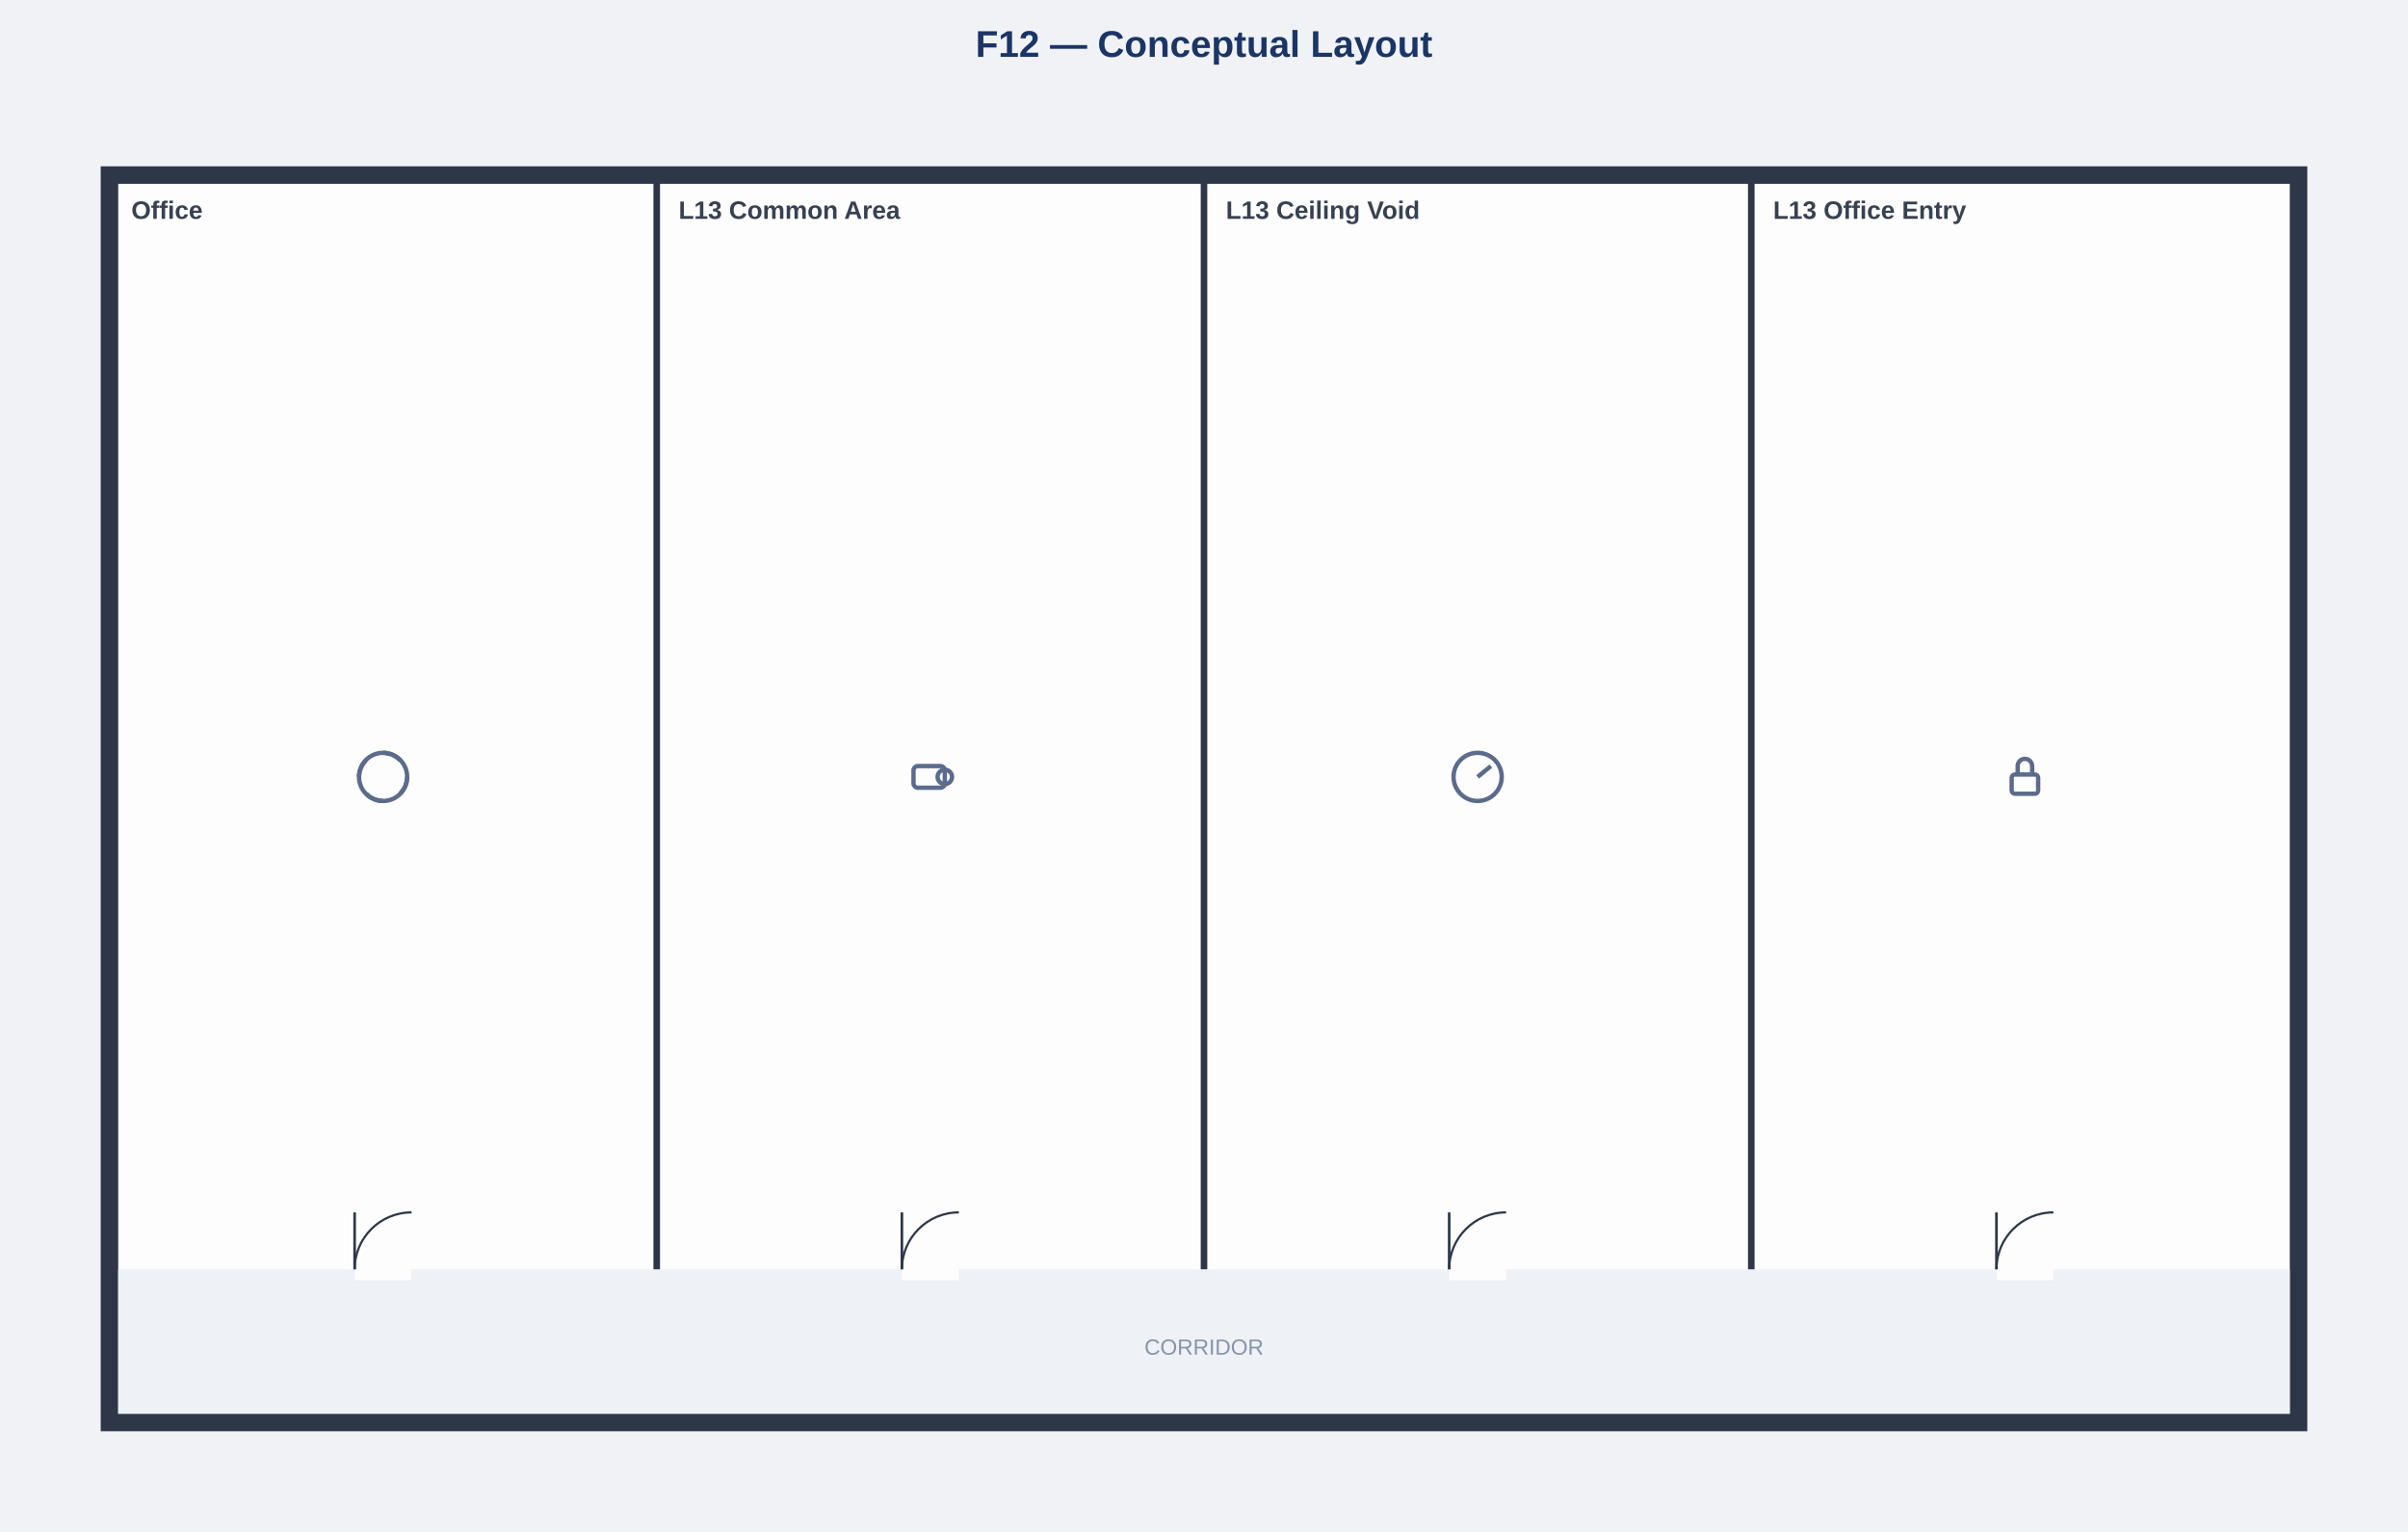
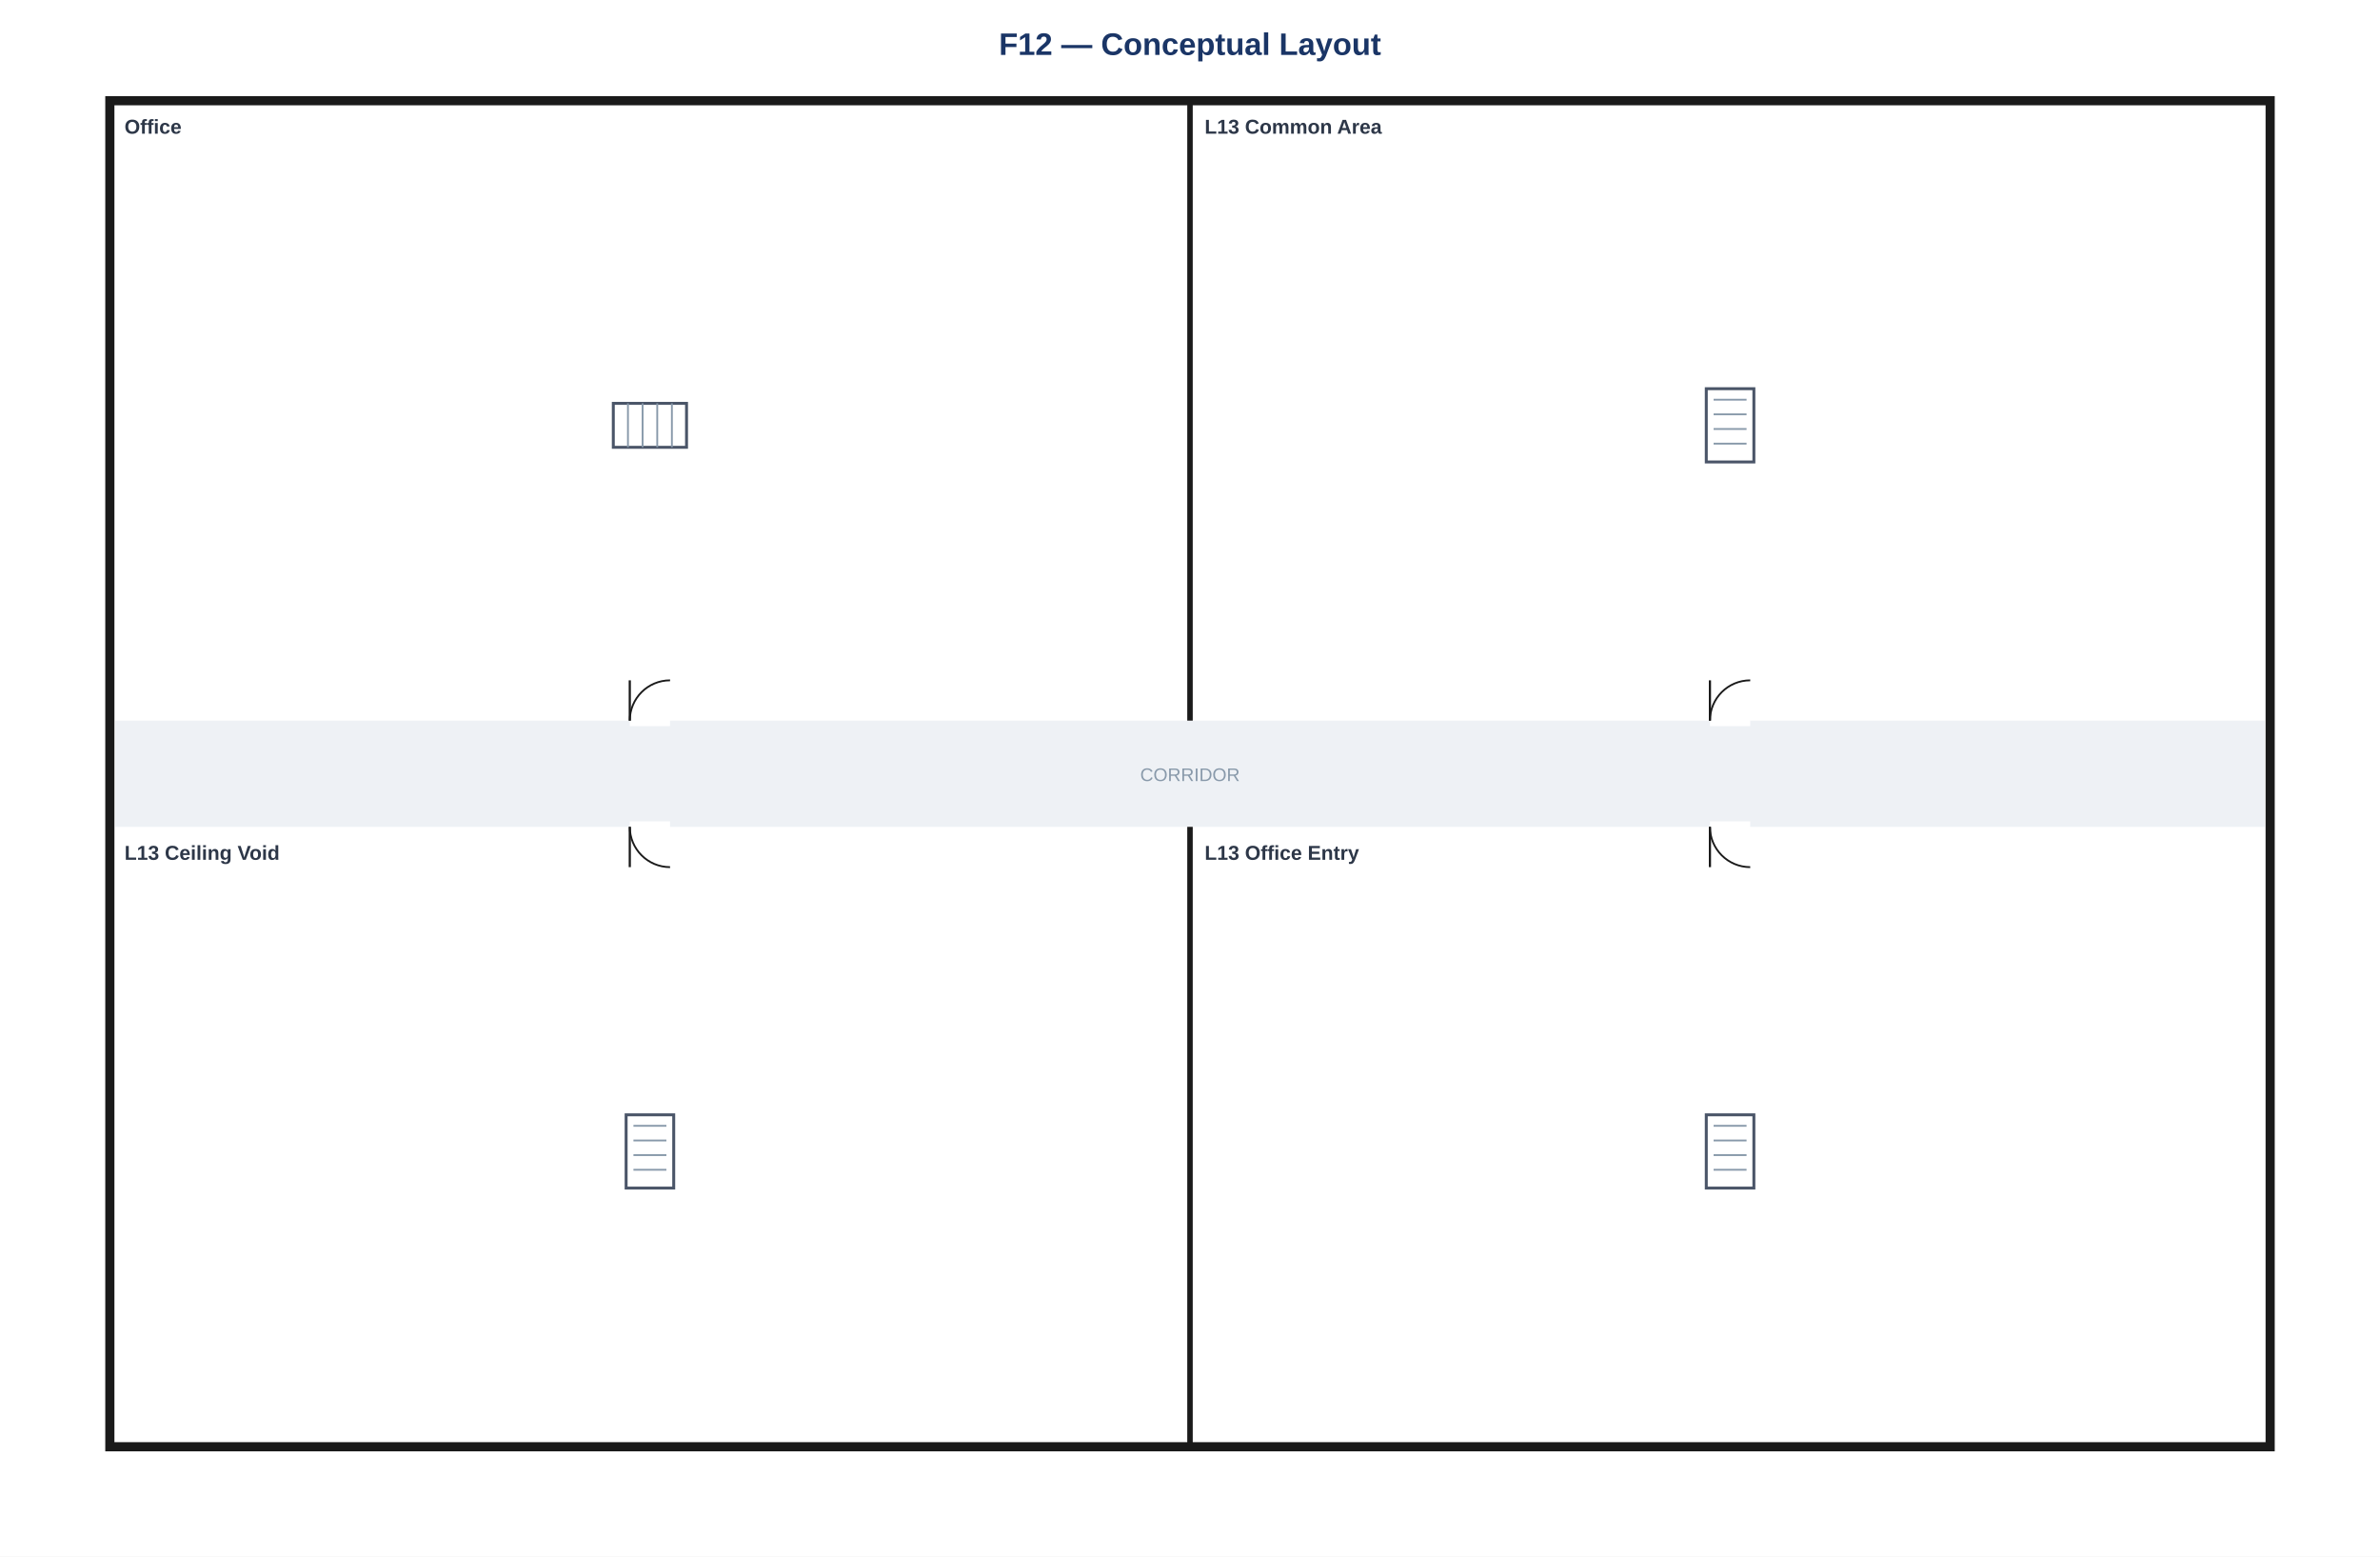
- <svg xmlns="http://www.w3.org/2000/svg" width="1100" height="700" viewBox="0 0 1100 700" font-family="Arial, sans-serif">
-   <rect x="0" y="0" width="1100" height="700" fill="#F0F2F6" />
-   <text x="550.0" y="26" text-anchor="middle" font-size="17" font-weight="bold" fill="#1A3566">F12 — Conceptual Layout</text>
-   <rect x="50" y="80" width="1000" height="570" fill="#FDFDFE" stroke="#2D3748" stroke-width="8" />
-   <rect x="54.0" y="580" width="992" height="66.0" fill="#EEF1F5" />
-   <text x="550.0" y="619.0" text-anchor="middle" font-size="10" fill="#5B6B8C" opacity="0.7">CORRIDOR</text>
-   <text x="60.0" y="100" font-size="11.5" font-weight="700" fill="#374151">Office</text>
-   <circle cx="175.0" cy="355.0" r="11" fill="none" stroke="#5B6B8C" stroke-width="2" />
-   <path d="M175.0,344.0 A11,11 0 0 1 182.7,347.3" stroke="#5B6B8C" stroke-width="2" fill="none" />
-   <path d="M186.0,355.0 A11,11 0 0 1 182.7,362.7" stroke="#5B6B8C" stroke-width="2" fill="none" />
-   <path d="M175.0,366.0 A11,11 0 0 1 167.3,362.7" stroke="#5B6B8C" stroke-width="2" fill="none" />
-   <path d="M164.0,355.0 A11,11 0 0 1 167.3,347.3" stroke="#5B6B8C" stroke-width="2" fill="none" />
-   <rect x="162.0" y="577.0" width="26.0" height="8" fill="#FDFDFE" />
-   <path d="M162.0,580.0 A26.0,26.0 0 0 1 188.0,554.0" fill="none" stroke="#2D3748" stroke-width="1" />
-   <line x1="162.0" y1="580.0" x2="162.0" y2="554.0" stroke="#2D3748" stroke-width="1.2" />
-   <line x1="300.0" y1="80" x2="300.0" y2="580" stroke="#2D3748" stroke-width="3" />
-   <text x="310.0" y="100" font-size="11.5" font-weight="700" fill="#374151">L13 Common Area</text>
-   <rect x="417.3" y="350.05" width="14.3" height="9.9" rx="2" fill="none" stroke="#5B6B8C" stroke-width="2" />
-   <circle cx="431.6" cy="355.0" r="3.3" fill="none" stroke="#5B6B8C" stroke-width="2" />
-   <rect x="412.0" y="577.0" width="26.0" height="8" fill="#FDFDFE" />
-   <path d="M412.0,580.0 A26.0,26.0 0 0 1 438.0,554.0" fill="none" stroke="#2D3748" stroke-width="1" />
-   <line x1="412.0" y1="580.0" x2="412.0" y2="554.0" stroke="#2D3748" stroke-width="1.2" />
-   <line x1="550.0" y1="80" x2="550.0" y2="580" stroke="#2D3748" stroke-width="3" />
-   <text x="560.0" y="100" font-size="11.5" font-weight="700" fill="#374151">L13 Ceiling Void</text>
-   <circle cx="675.0" cy="355.0" r="11" fill="none" stroke="#5B6B8C" stroke-width="2" />
-   <path d="M675.0,355.0 L681.05,350.05" stroke="#5B6B8C" stroke-width="2" />
-   <rect x="662.0" y="577.0" width="26.0" height="8" fill="#FDFDFE" />
-   <path d="M662.0,580.0 A26.0,26.0 0 0 1 688.0,554.0" fill="none" stroke="#2D3748" stroke-width="1" />
-   <line x1="662.0" y1="580.0" x2="662.0" y2="554.0" stroke="#2D3748" stroke-width="1.2" />
-   <line x1="800.0" y1="80" x2="800.0" y2="580" stroke="#2D3748" stroke-width="3" />
-   <text x="810.0" y="100" font-size="11.5" font-weight="700" fill="#374151">L13 Office Entry</text>
-   <rect x="918.95" y="353.9" width="12.1" height="8.8" rx="1.5" fill="none" stroke="#5B6B8C" stroke-width="2" />
-   <path d="M921.7,353.9 L921.7,350.05 A3.3,3.3 0 0 1 928.3,350.05 L928.3,353.9" fill="none" stroke="#5B6B8C" stroke-width="2" />
-   <rect x="912.0" y="577.0" width="26.0" height="8" fill="#FDFDFE" />
-   <path d="M912.0,580.0 A26.0,26.0 0 0 1 938.0,554.0" fill="none" stroke="#2D3748" stroke-width="1" />
-   <line x1="912.0" y1="580.0" x2="912.0" y2="554.0" stroke="#2D3748" stroke-width="1.2" />
+ <svg xmlns="http://www.w3.org/2000/svg" width="1300" height="850" viewBox="0 0 1300 850" font-family="Arial, sans-serif">
+   <rect x="0" y="0" width="1300" height="850" fill="#FFFFFF" />
+   <text x="650.0" y="30" text-anchor="middle" font-size="17" font-weight="bold" fill="#1A3566">F12 — Conceptual Layout</text>
+   <rect x="60" y="55" width="1180" height="735" fill="none" stroke="#1A1A1A" stroke-width="5" />
+   <rect x="63" y="393.5" width="1174" height="58" fill="#EEF1F5" />
+   <text x="650.0" y="426.5" text-anchor="middle" font-size="10" fill="#8899AA">CORRIDOR</text>
+   <text x="68.0" y="73" font-size="11" font-weight="700" fill="#2D3748">Office</text>
+   <rect x="335.0" y="220.25" width="40" height="24.0" fill="none" stroke="#4A5568" stroke-width="1.6" />
+   <line x1="343.0" y1="220.25" x2="343.0" y2="244.25" stroke="#8899AA" stroke-width="1" />
+   <line x1="351.0" y1="220.25" x2="351.0" y2="244.25" stroke="#8899AA" stroke-width="1" />
+   <line x1="359.0" y1="220.25" x2="359.0" y2="244.25" stroke="#8899AA" stroke-width="1" />
+   <line x1="367.0" y1="220.25" x2="367.0" y2="244.25" stroke="#8899AA" stroke-width="1" />
+   <rect x="344.0" y="390.5" width="22" height="6" fill="#FFFFFF" />
+   <path d="M344.0,393.5 A22,22 0 0 1 366.0,371.5" fill="none" stroke="#1A1A1A" stroke-width="1" />
+   <line x1="344.0" y1="393.5" x2="344.0" y2="371.5" stroke="#1A1A1A" stroke-width="1.2" />
+   <line x1="650.0" y1="55" x2="650.0" y2="393.5" stroke="#1A1A1A" stroke-width="3" />
+   <text x="658.0" y="73" font-size="11" font-weight="700" fill="#2D3748">L13 Common Area</text>
+   <rect x="932.0" y="212.25" width="26" height="40" fill="none" stroke="#4A5568" stroke-width="1.6" />
+   <line x1="936.0" y1="218.25" x2="954.0" y2="218.25" stroke="#8899AA" stroke-width="1" />
+   <line x1="936.0" y1="226.25" x2="954.0" y2="226.25" stroke="#8899AA" stroke-width="1" />
+   <line x1="936.0" y1="234.25" x2="954.0" y2="234.25" stroke="#8899AA" stroke-width="1" />
+   <line x1="936.0" y1="242.25" x2="954.0" y2="242.25" stroke="#8899AA" stroke-width="1" />
+   <rect x="934.0" y="390.5" width="22" height="6" fill="#FFFFFF" />
+   <path d="M934.0,393.5 A22,22 0 0 1 956.0,371.5" fill="none" stroke="#1A1A1A" stroke-width="1" />
+   <line x1="934.0" y1="393.5" x2="934.0" y2="371.5" stroke="#1A1A1A" stroke-width="1.2" />
+   <text x="68.0" y="469.5" font-size="11" font-weight="700" fill="#2D3748">L13 Ceiling Void</text>
+   <rect x="342.0" y="608.75" width="26" height="40" fill="none" stroke="#4A5568" stroke-width="1.6" />
+   <line x1="346.0" y1="614.75" x2="364.0" y2="614.75" stroke="#8899AA" stroke-width="1" />
+   <line x1="346.0" y1="622.75" x2="364.0" y2="622.75" stroke="#8899AA" stroke-width="1" />
+   <line x1="346.0" y1="630.75" x2="364.0" y2="630.75" stroke="#8899AA" stroke-width="1" />
+   <line x1="346.0" y1="638.75" x2="364.0" y2="638.75" stroke="#8899AA" stroke-width="1" />
+   <rect x="344.0" y="448.5" width="22" height="6" fill="#FFFFFF" />
+   <path d="M344.0,451.5 A22,22 0 0 0 366.0,473.5" fill="none" stroke="#1A1A1A" stroke-width="1" />
+   <line x1="344.0" y1="451.5" x2="344.0" y2="473.5" stroke="#1A1A1A" stroke-width="1.2" />
+   <line x1="650.0" y1="451.5" x2="650.0" y2="790.0" stroke="#1A1A1A" stroke-width="3" />
+   <text x="658.0" y="469.5" font-size="11" font-weight="700" fill="#2D3748">L13 Office Entry</text>
+   <rect x="932.0" y="608.75" width="26" height="40" fill="none" stroke="#4A5568" stroke-width="1.6" />
+   <line x1="936.0" y1="614.75" x2="954.0" y2="614.75" stroke="#8899AA" stroke-width="1" />
+   <line x1="936.0" y1="622.75" x2="954.0" y2="622.75" stroke="#8899AA" stroke-width="1" />
+   <line x1="936.0" y1="630.75" x2="954.0" y2="630.75" stroke="#8899AA" stroke-width="1" />
+   <line x1="936.0" y1="638.75" x2="954.0" y2="638.75" stroke="#8899AA" stroke-width="1" />
+   <rect x="934.0" y="448.5" width="22" height="6" fill="#FFFFFF" />
+   <path d="M934.0,451.5 A22,22 0 0 0 956.0,473.5" fill="none" stroke="#1A1A1A" stroke-width="1" />
+   <line x1="934.0" y1="451.5" x2="934.0" y2="473.5" stroke="#1A1A1A" stroke-width="1.2" />
</svg>
